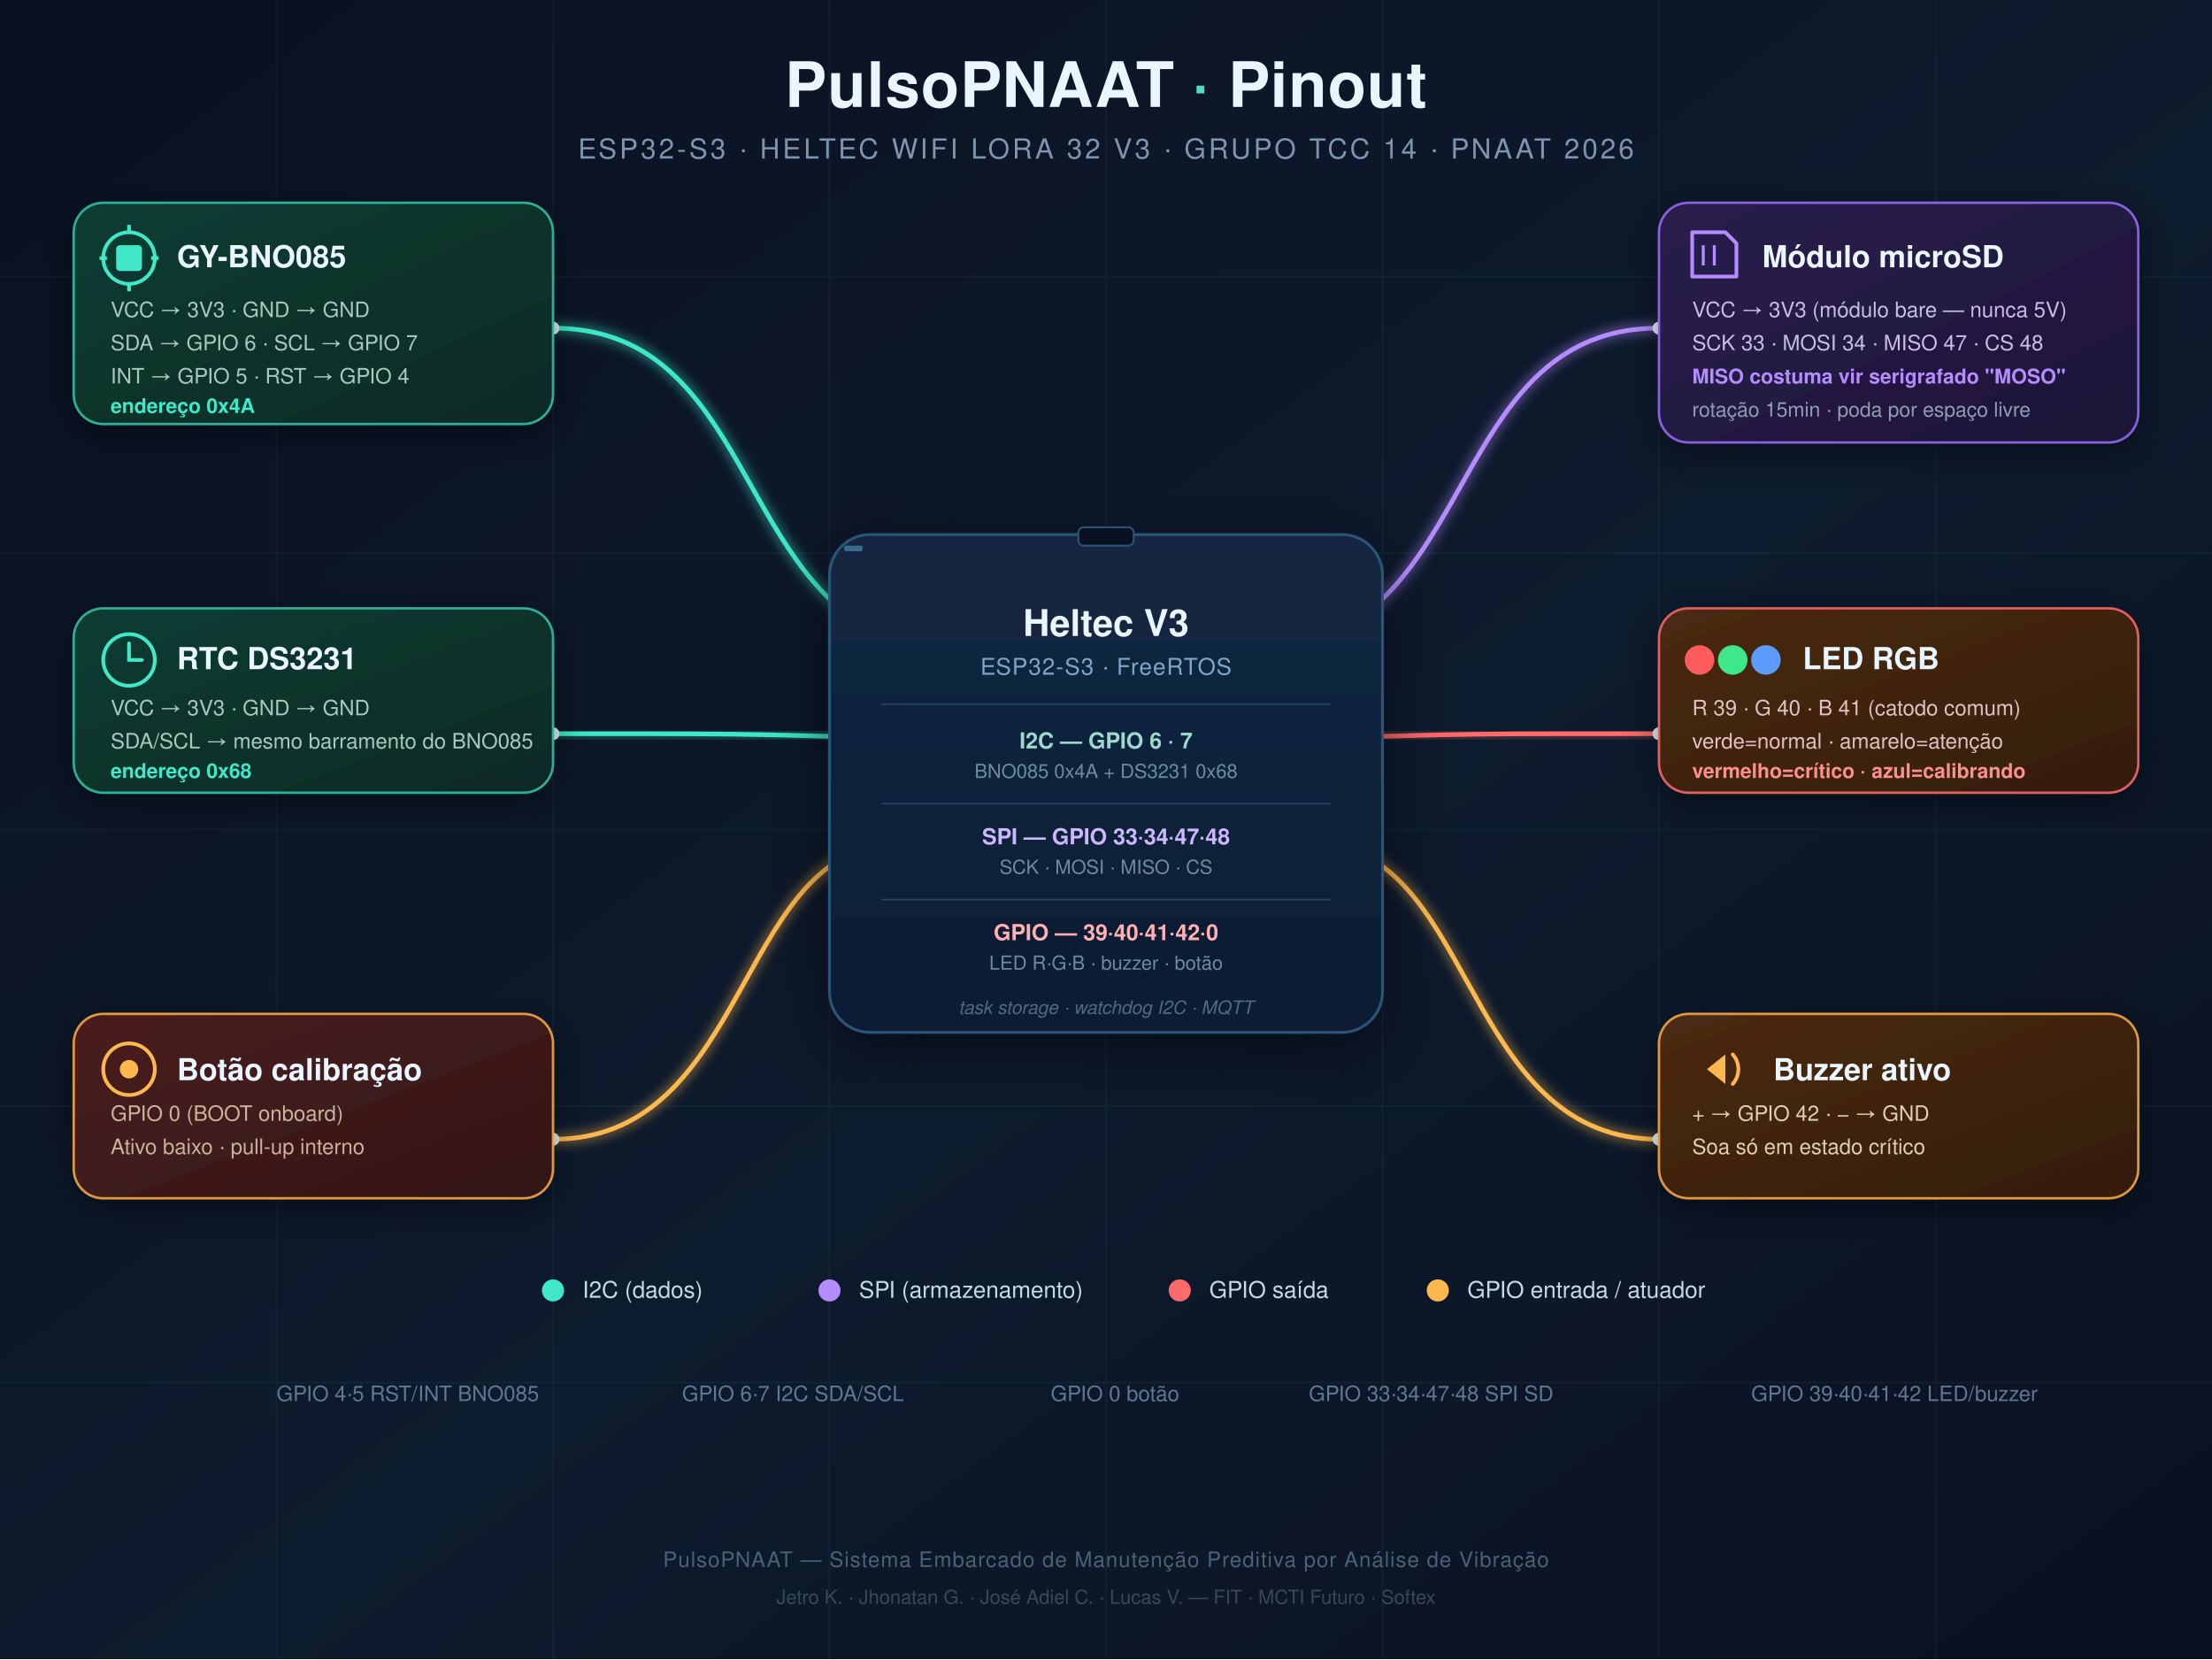
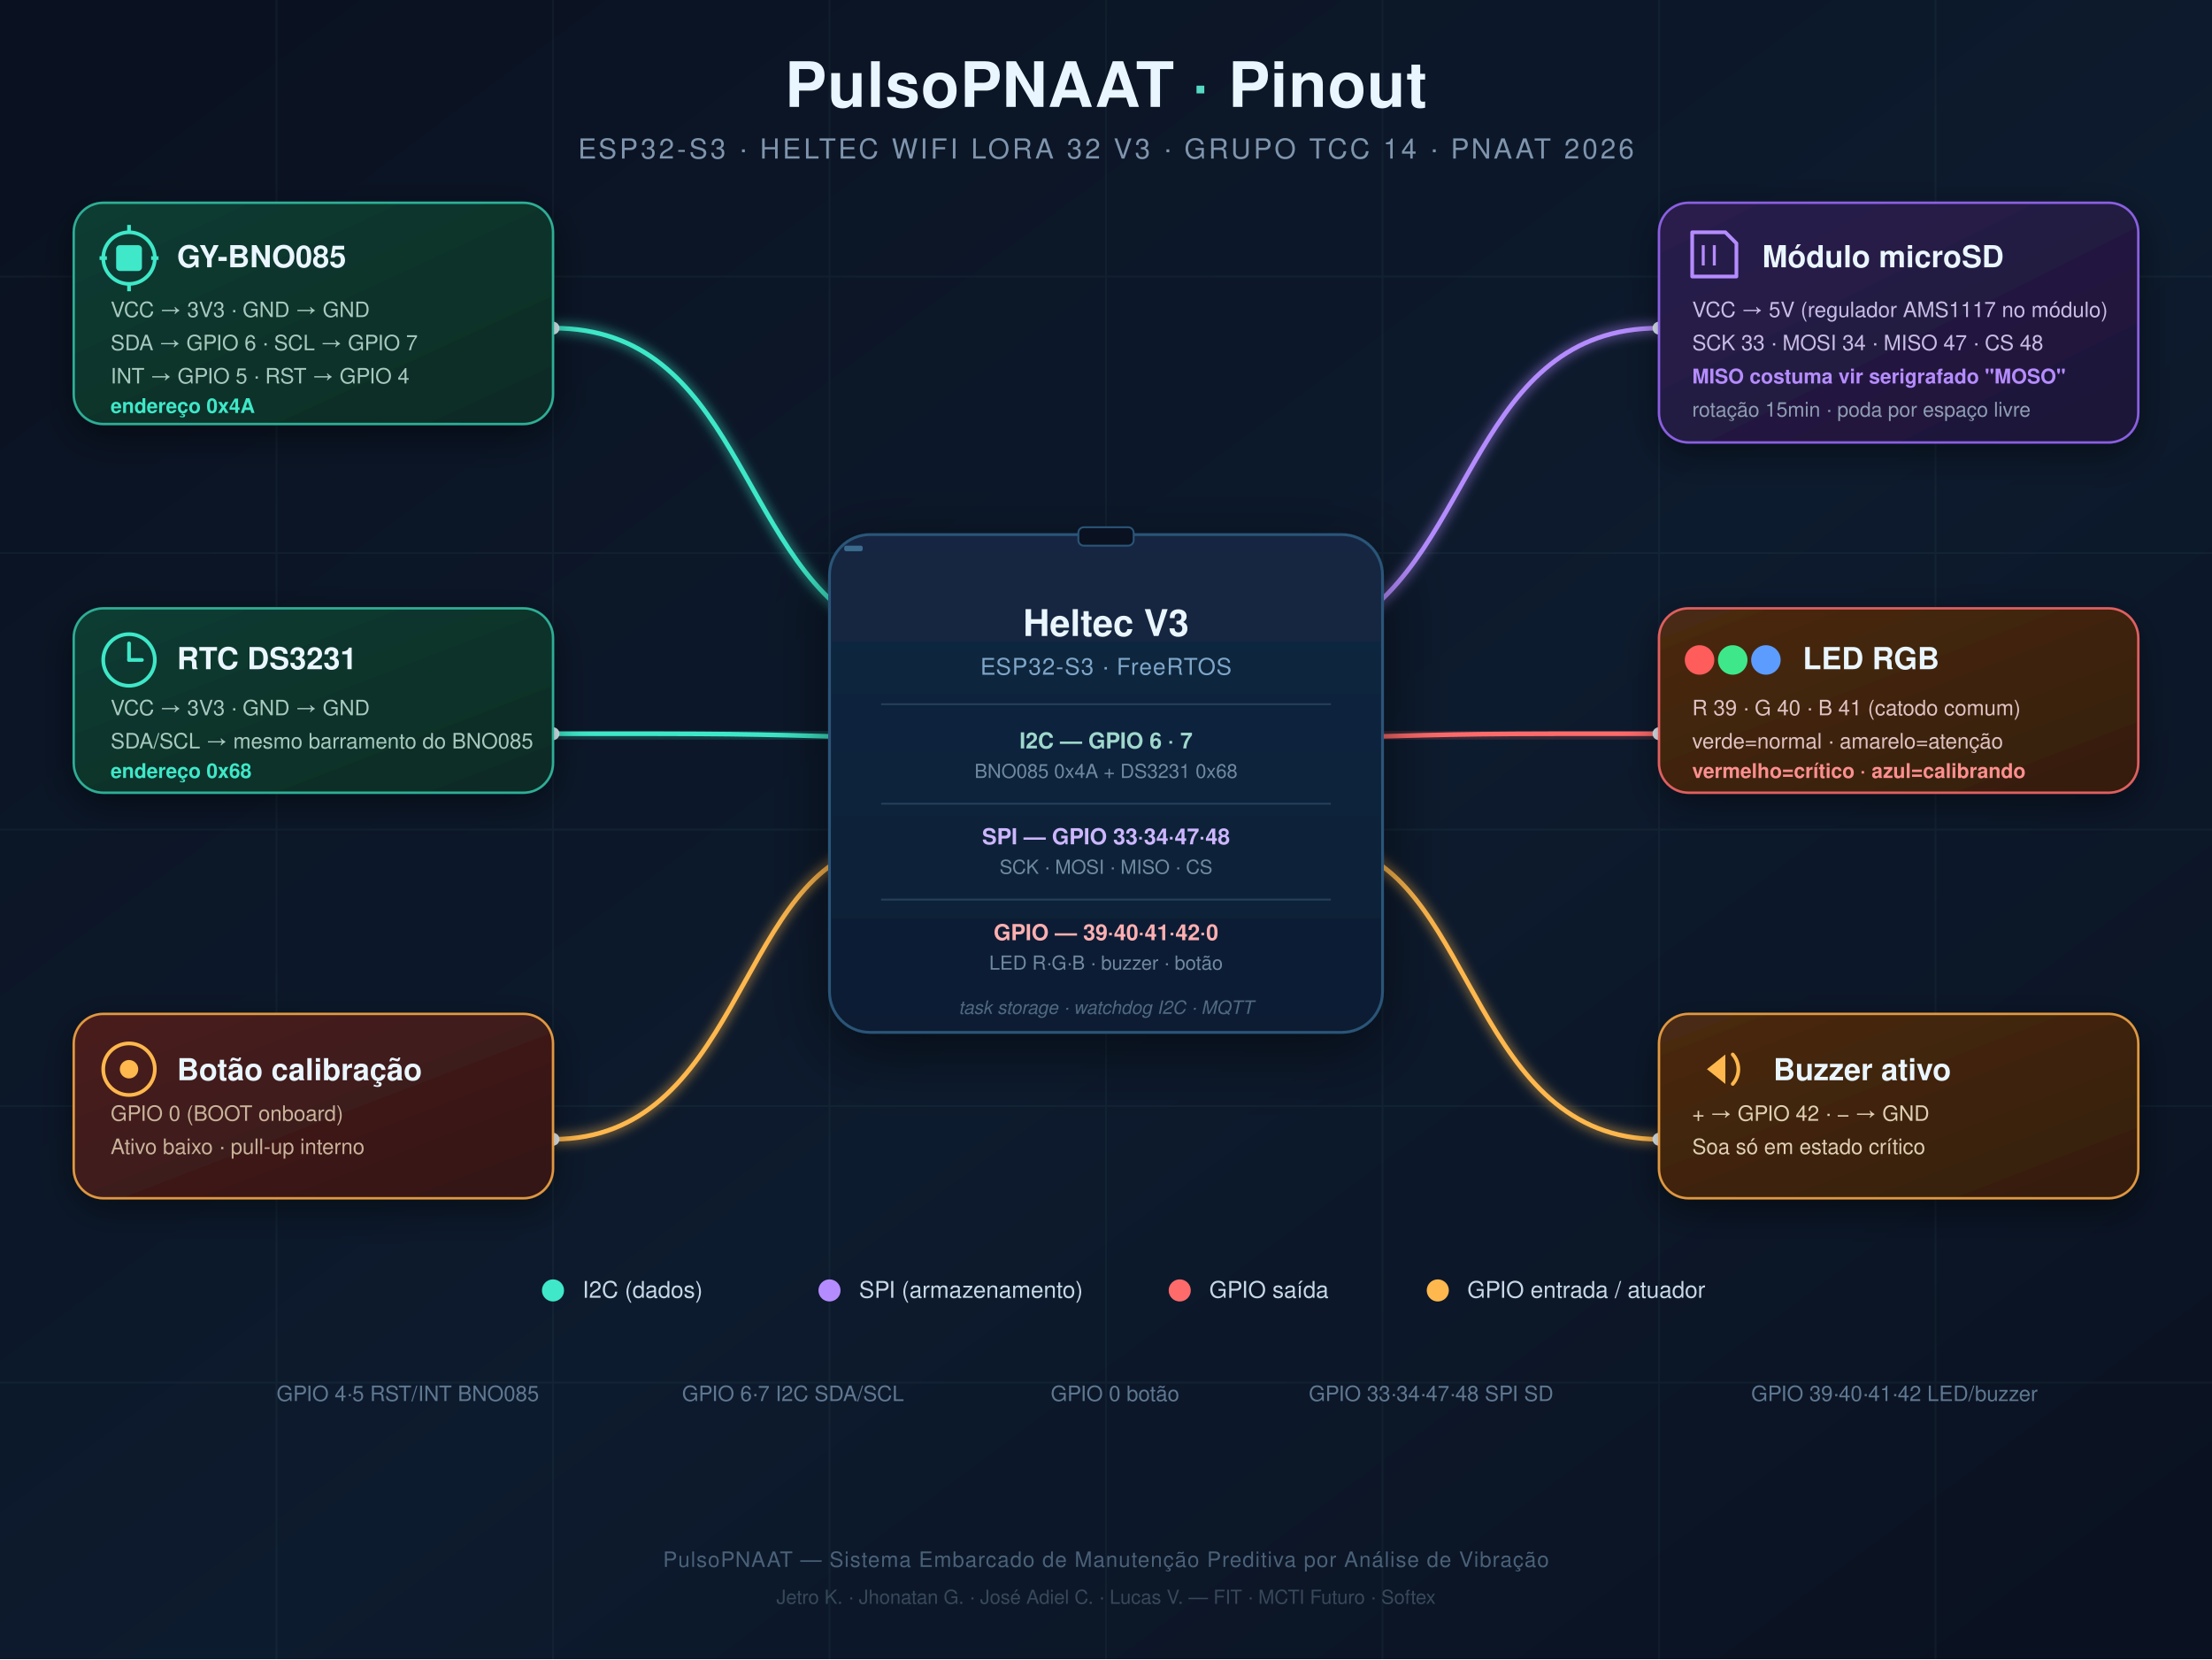
<svg xmlns="http://www.w3.org/2000/svg" viewBox="0 0 1200 900" font-family="'Segoe UI', Helvetica, Arial, sans-serif">
  <defs>
    <linearGradient id="bg" x1="0" y1="0" x2="1" y2="1">
      <stop offset="0%" stop-color="#0a1120" />
      <stop offset="55%" stop-color="#0d1b2e" />
      <stop offset="100%" stop-color="#0a1120" />
    </linearGradient>
    <linearGradient id="board" x1="0" y1="0" x2="0" y2="1">
      <stop offset="0%" stop-color="#132842" />
      <stop offset="100%" stop-color="#0c1d33" />
    </linearGradient>
    <linearGradient id="cardI2C" x1="0" y1="0" x2="1" y2="1">
      <stop offset="0%" stop-color="#0f3d33" />
      <stop offset="100%" stop-color="#0a2a24" />
    </linearGradient>
    <linearGradient id="cardSPI" x1="0" y1="0" x2="1" y2="1">
      <stop offset="0%" stop-color="#2a1f4d" />
      <stop offset="100%" stop-color="#1c1536" />
    </linearGradient>
    <linearGradient id="cardOUT" x1="0" y1="0" x2="1" y2="1">
      <stop offset="0%" stop-color="#4a2a12" />
      <stop offset="100%" stop-color="#331d0c" />
    </linearGradient>
    <linearGradient id="cardIN" x1="0" y1="0" x2="1" y2="1">
      <stop offset="0%" stop-color="#4a1f1f" />
      <stop offset="100%" stop-color="#331515" />
    </linearGradient>
    <filter id="glowTeal" x="-60%" y="-60%" width="220%" height="220%">
      <feGaussianBlur stdDeviation="3.2" result="b" />
      <feMerge>
        <feMergeNode in="b" />
        <feMergeNode in="SourceGraphic" />
      </feMerge>
    </filter>
    <filter id="glowPurple" x="-60%" y="-60%" width="220%" height="220%">
      <feGaussianBlur stdDeviation="3.2" result="b" />
      <feMerge>
        <feMergeNode in="b" />
        <feMergeNode in="SourceGraphic" />
      </feMerge>
    </filter>
    <filter id="glowAmber" x="-60%" y="-60%" width="220%" height="220%">
      <feGaussianBlur stdDeviation="3.2" result="b" />
      <feMerge>
        <feMergeNode in="b" />
        <feMergeNode in="SourceGraphic" />
      </feMerge>
    </filter>
    <filter id="glowRed" x="-60%" y="-60%" width="220%" height="220%">
      <feGaussianBlur stdDeviation="3.2" result="b" />
      <feMerge>
        <feMergeNode in="b" />
        <feMergeNode in="SourceGraphic" />
      </feMerge>
    </filter>
    <filter id="softShadow" x="-40%" y="-40%" width="180%" height="180%">
      <feDropShadow dx="0" dy="6" stdDeviation="10" flood-color="#000000" flood-opacity="0.45" />
    </filter>
    <filter id="boardShadow" x="-40%" y="-40%" width="180%" height="180%">
      <feDropShadow dx="0" dy="10" stdDeviation="18" flood-color="#000000" flood-opacity="0.55" />
    </filter>
    <radialGradient id="dot" cx="35%" cy="30%" r="70%">
      <stop offset="0%" stop-color="#ffffff" stop-opacity="0.9" />
      <stop offset="100%" stop-color="#ffffff" stop-opacity="0" />
    </radialGradient>
  </defs>
  <rect x="0" y="0" width="1200" height="900" fill="url(#bg)" />
  <g opacity="0.05" stroke="#7fd8c8" stroke-width="1">
    <path d="M0,150 H1200 M0,300 H1200 M0,450 H1200 M0,600 H1200 M0,750 H1200" />
    <path d="M150,0 V900 M300,0 V900 M450,0 V900 M600,0 V900 M750,0 V900 M900,0 V900 M1050,0 V900" />
  </g>
  <text x="600" y="58" text-anchor="middle" font-size="34" font-weight="700" fill="#eaf6ff" letter-spacing="0.5">
    PulsoPNAAT <tspan fill="#57d9c4">·</tspan> Pinout
  </text>
  <text x="600" y="86" text-anchor="middle" font-size="15" fill="#7f95ad" letter-spacing="1.5">
    ESP32-S3 · HELTEC WIFI LORA 32 V3 · GRUPO TCC 14 · PNAAT 2026
  </text>
  <g fill="none" stroke-linecap="round">
    <path d="M 300,178 C 400,178 400,300 470,340" stroke="#3ee8c8" stroke-width="2.5" filter="url(#glowTeal)" />
    <path d="M 300,398 C 400,398 400,398 470,400" stroke="#3ee8c8" stroke-width="2.5" filter="url(#glowTeal)" />
    <path d="M 300,618 C 400,618 400,480 470,460" stroke="#ffb84d" stroke-width="2.5" filter="url(#glowAmber)" />
    <path d="M 900,178 C 800,178 800,300 730,340" stroke="#b58cff" stroke-width="2.5" filter="url(#glowPurple)" />
    <path d="M 900,398 C 800,398 800,398 730,400" stroke="#ff6b6b" stroke-width="2.5" filter="url(#glowRed)" />
    <path d="M 900,618 C 800,618 800,480 730,460" stroke="#ffb84d" stroke-width="2.5" filter="url(#glowAmber)" />
  </g>
  <g fill="#eaf6ff">
    <circle cx="300" cy="178" r="3.5" />
    <circle cx="470" cy="340" r="3.5" />
    <circle cx="300" cy="398" r="3.5" />
    <circle cx="470" cy="400" r="3.5" />
    <circle cx="300" cy="618" r="3.5" />
    <circle cx="470" cy="460" r="3.5" />
    <circle cx="900" cy="178" r="3.5" />
    <circle cx="730" cy="340" r="3.5" />
    <circle cx="900" cy="398" r="3.5" />
    <circle cx="730" cy="400" r="3.5" />
    <circle cx="900" cy="618" r="3.5" />
    <circle cx="730" cy="460" r="3.5" />
  </g>
  <g filter="url(#boardShadow)">
    <rect x="450" y="290" width="300" height="270" rx="22" fill="url(#board)" stroke="#2a5578" stroke-width="1.5" />
  </g>
  <g fill="#3a6b8f">
    <g id="pinrow">
      <rect x="458" y="296" width="10" height="3" rx="1" />
    </g>
  </g>
  <text x="600" y="345" text-anchor="middle" font-size="20" font-weight="700" fill="#eaf6ff">Heltec V3</text>
  <text x="600" y="366" text-anchor="middle" font-size="12.5" fill="#7fa6c9" letter-spacing="0.5">ESP32-S3 · FreeRTOS</text>
  <line x1="478" y1="382" x2="722" y2="382" stroke="#25405a" stroke-width="1" />
  <text x="600" y="406" text-anchor="middle" font-size="12" fill="#9fd8cc" font-weight="600">I2C — GPIO 6 · 7</text>
  <text x="600" y="422" text-anchor="middle" font-size="10.5" fill="#6f8aa0">BNO085 0x4A + DS3231 0x68</text>
  <line x1="478" y1="436" x2="722" y2="436" stroke="#25405a" stroke-width="1" />
  <text x="600" y="458" text-anchor="middle" font-size="12" fill="#cdb6ff" font-weight="600">SPI — GPIO 33·34·47·48</text>
  <text x="600" y="474" text-anchor="middle" font-size="10.5" fill="#6f8aa0">SCK · MOSI · MISO · CS</text>
  <line x1="478" y1="488" x2="722" y2="488" stroke="#25405a" stroke-width="1" />
  <text x="600" y="510" text-anchor="middle" font-size="12" fill="#ffb0b0" font-weight="600">GPIO — 39·40·41·42·0</text>
  <text x="600" y="526" text-anchor="middle" font-size="10.5" fill="#6f8aa0">LED R·G·B · buzzer · botão</text>
  <rect x="470" y="536" width="260" height="1" fill="none" />
  <text x="600" y="550" text-anchor="middle" font-size="10" fill="#4f6a80" font-style="italic">task storage · watchdog I2C · MQTT</text>
  <rect x="585" y="286" width="30" height="10" rx="3" fill="#0a1120" stroke="#2a5578" />
  <g filter="url(#softShadow)">
    <rect x="40" y="110" width="260" height="120" rx="16" fill="url(#cardI2C)" stroke="#2fae95" stroke-width="1.3" />
  </g>
  <circle cx="70" cy="140" r="14" fill="none" stroke="#3ee8c8" stroke-width="2" />
  <rect x="63" y="133" width="14" height="14" rx="2" fill="#3ee8c8" />
  <line x1="70" y1="122" x2="70" y2="126" stroke="#3ee8c8" stroke-width="2" />
  <line x1="70" y1="154" x2="70" y2="158" stroke="#3ee8c8" stroke-width="2" />
  <line x1="82" y1="140" x2="86" y2="140" stroke="#3ee8c8" stroke-width="2" />
  <line x1="54" y1="140" x2="58" y2="140" stroke="#3ee8c8" stroke-width="2" />
  <text x="96" y="145" font-size="16.5" font-weight="700" fill="#eaf6ff">GY-BNO085</text>
  <text x="60" y="172" font-size="11.5" fill="#a8c9be">VCC → 3V3 · GND → GND</text>
  <text x="60" y="190" font-size="11.5" fill="#a8c9be">SDA → GPIO 6 · SCL → GPIO 7</text>
  <text x="60" y="208" font-size="11.5" fill="#a8c9be">INT → GPIO 5 · RST → GPIO 4</text>
  <text x="60" y="224" font-size="11" fill="#3ee8c8" font-weight="600">endereço 0x4A</text>
  <g filter="url(#softShadow)">
    <rect x="40" y="330" width="260" height="100" rx="16" fill="url(#cardI2C)" stroke="#2fae95" stroke-width="1.3" />
  </g>
  <circle cx="70" cy="358" r="14" fill="none" stroke="#3ee8c8" stroke-width="2" />
  <line x1="70" y1="358" x2="70" y2="349" stroke="#3ee8c8" stroke-width="2" stroke-linecap="round" />
  <line x1="70" y1="358" x2="77" y2="358" stroke="#3ee8c8" stroke-width="2" stroke-linecap="round" />
  <text x="96" y="363" font-size="16.5" font-weight="700" fill="#eaf6ff">RTC DS3231</text>
  <text x="60" y="388" font-size="11.5" fill="#a8c9be">VCC → 3V3 · GND → GND</text>
  <text x="60" y="406" font-size="11.5" fill="#a8c9be">SDA/SCL → mesmo barramento do BNO085</text>
  <text x="60" y="422" font-size="11" fill="#3ee8c8" font-weight="600">endereço 0x68</text>
  <g filter="url(#softShadow)">
    <rect x="40" y="550" width="260" height="100" rx="16" fill="url(#cardIN)" stroke="#e0983f" stroke-width="1.3" />
  </g>
  <circle cx="70" cy="580" r="14" fill="none" stroke="#ffb84d" stroke-width="2" />
  <circle cx="70" cy="580" r="5" fill="#ffb84d" />
  <text x="96" y="586" font-size="16.5" font-weight="700" fill="#eaf6ff">Botão calibração</text>
  <text x="60" y="608" font-size="11.5" fill="#c9b39a">GPIO 0 (BOOT onboard)</text>
  <text x="60" y="626" font-size="11.5" fill="#c9b39a">Ativo baixo · pull-up interno</text>
  <g filter="url(#softShadow)">
    <rect x="900" y="110" width="260" height="130" rx="16" fill="url(#cardSPI)" stroke="#8a5fe0" stroke-width="1.3" />
  </g>
  <path d="M 918,126 h18 l6,6 v18 h-24 z" fill="none" stroke="#b58cff" stroke-width="2" stroke-linejoin="round" />
  <line x1="924" y1="133" x2="924" y2="144" stroke="#b58cff" stroke-width="1.6" />
  <line x1="930" y1="133" x2="930" y2="144" stroke="#b58cff" stroke-width="1.6" />
  <text x="956" y="145" font-size="16.5" font-weight="700" fill="#eaf6ff">Módulo microSD</text>
-   <text x="918" y="172" font-size="11.5" fill="#c9bce6">VCC → 3V3 (módulo bare — nunca 5V)</text>
+   <text x="918" y="172" font-size="11.5" fill="#c9bce6">VCC → 5V (regulador AMS1117 no módulo)</text>
  <text x="918" y="190" font-size="11.5" fill="#c9bce6">SCK 33 · MOSI 34 · MISO 47 · CS 48</text>
  <text x="918" y="208" font-size="11" fill="#b58cff" font-weight="600">MISO costuma vir serigrafado "MOSO"</text>
  <text x="918" y="226" font-size="11" fill="#8f9db3">rotação 15min · poda por espaço livre</text>
  <g filter="url(#softShadow)">
    <rect x="900" y="330" width="260" height="100" rx="16" fill="url(#cardOUT)" stroke="#e05f5f" stroke-width="1.3" />
  </g>
  <circle cx="922" cy="358" r="8" fill="#ff5c5c" />
  <circle cx="940" cy="358" r="8" fill="#3ee88a" />
  <circle cx="958" cy="358" r="8" fill="#5c9cff" />
  <text x="978" y="363" font-size="16.5" font-weight="700" fill="#eaf6ff">LED RGB</text>
  <text x="918" y="388" font-size="11.5" fill="#e0c2c2">R 39 · G 40 · B 41 (catodo comum)</text>
  <text x="918" y="406" font-size="11.5" fill="#e0c2c2">verde=normal · amarelo=atenção</text>
  <text x="918" y="422" font-size="11" fill="#ff8f8f" font-weight="600">vermelho=crítico · azul=calibrando</text>
  <g filter="url(#softShadow)">
    <rect x="900" y="550" width="260" height="100" rx="16" fill="url(#cardOUT)" stroke="#e0983f" stroke-width="1.3" />
  </g>
  <path d="M 916,580 h10 l10,-8 v16 l-10,-8 z" fill="#ffb84d" />
  <path d="M 940,572 a 12 12 0 0 1 0 16" fill="none" stroke="#ffb84d" stroke-width="2" stroke-linecap="round" />
  <text x="962" y="586" font-size="16.5" font-weight="700" fill="#eaf6ff">Buzzer ativo</text>
  <text x="918" y="608" font-size="11.5" fill="#e0d0b3">+ → GPIO 42 · − → GND</text>
  <text x="918" y="626" font-size="11.5" fill="#e0d0b3">Soa só em estado crítico</text>
  <g transform="translate(300,700)">
    <circle cx="0" cy="0" r="6" fill="#3ee8c8" />
    <text x="16" y="4" font-size="12.5" fill="#c7d8e6">I2C (dados)</text>
    <circle cx="150" cy="0" r="6" fill="#b58cff" />
    <text x="166" y="4" font-size="12.5" fill="#c7d8e6">SPI (armazenamento)</text>
    <circle cx="340" cy="0" r="6" fill="#ff6b6b" />
    <text x="356" y="4" font-size="12.5" fill="#c7d8e6">GPIO saída</text>
    <circle cx="480" cy="0" r="6" fill="#ffb84d" />
    <text x="496" y="4" font-size="12.5" fill="#c7d8e6">GPIO entrada / atuador</text>
  </g>
  <g transform="translate(150,760)" font-size="11.5" fill="#5f7891">
    <text x="0" y="0">GPIO 4·5 RST/INT BNO085</text>
    <text x="220" y="0">GPIO 6·7 I2C SDA/SCL</text>
    <text x="420" y="0">GPIO 0 botão</text>
    <text x="560" y="0">GPIO 33·34·47·48 SPI SD</text>
    <text x="800" y="0">GPIO 39·40·41·42 LED/buzzer</text>
  </g>
  <text x="600" y="850" text-anchor="middle" font-size="11.5" fill="#4a6178" letter-spacing="0.5">
    PulsoPNAAT — Sistema Embarcado de Manutenção Preditiva por Análise de Vibração
  </text>
  <text x="600" y="870" text-anchor="middle" font-size="10.5" fill="#37485a">
    Jetro K. · Jhonatan G. · José Adiel C. · Lucas V. — FIT · MCTI Futuro · Softex
  </text>
</svg>
